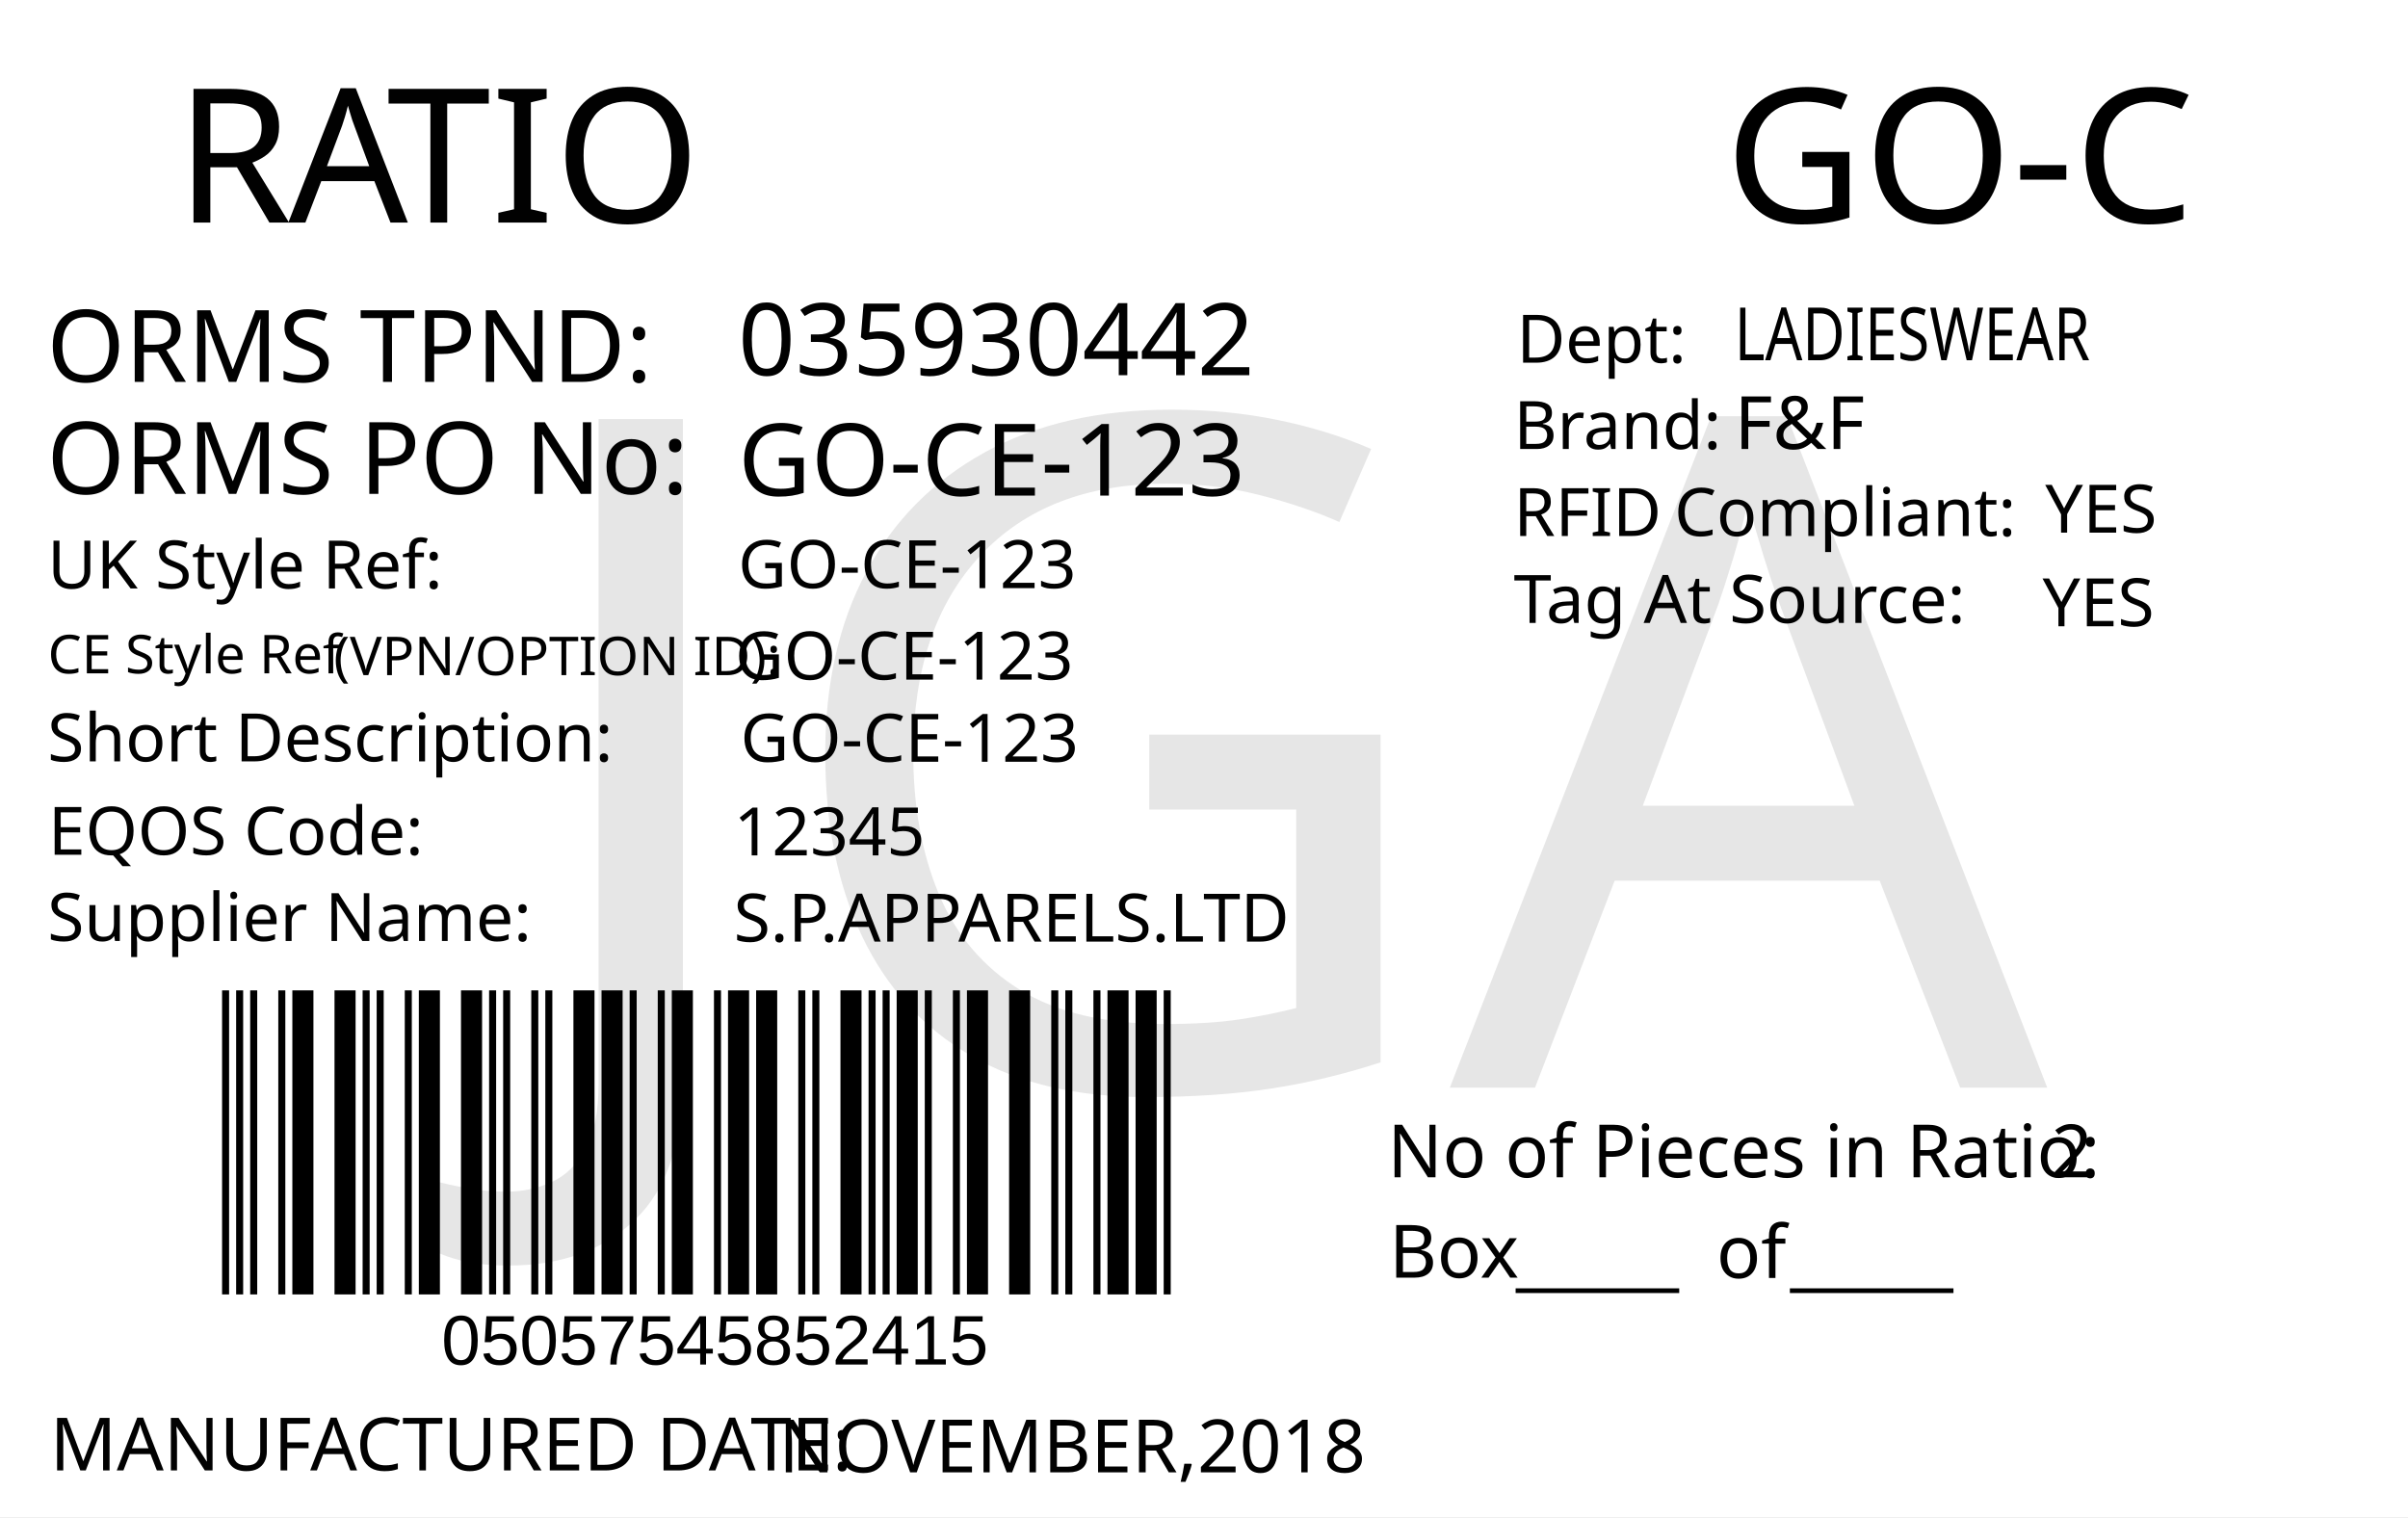
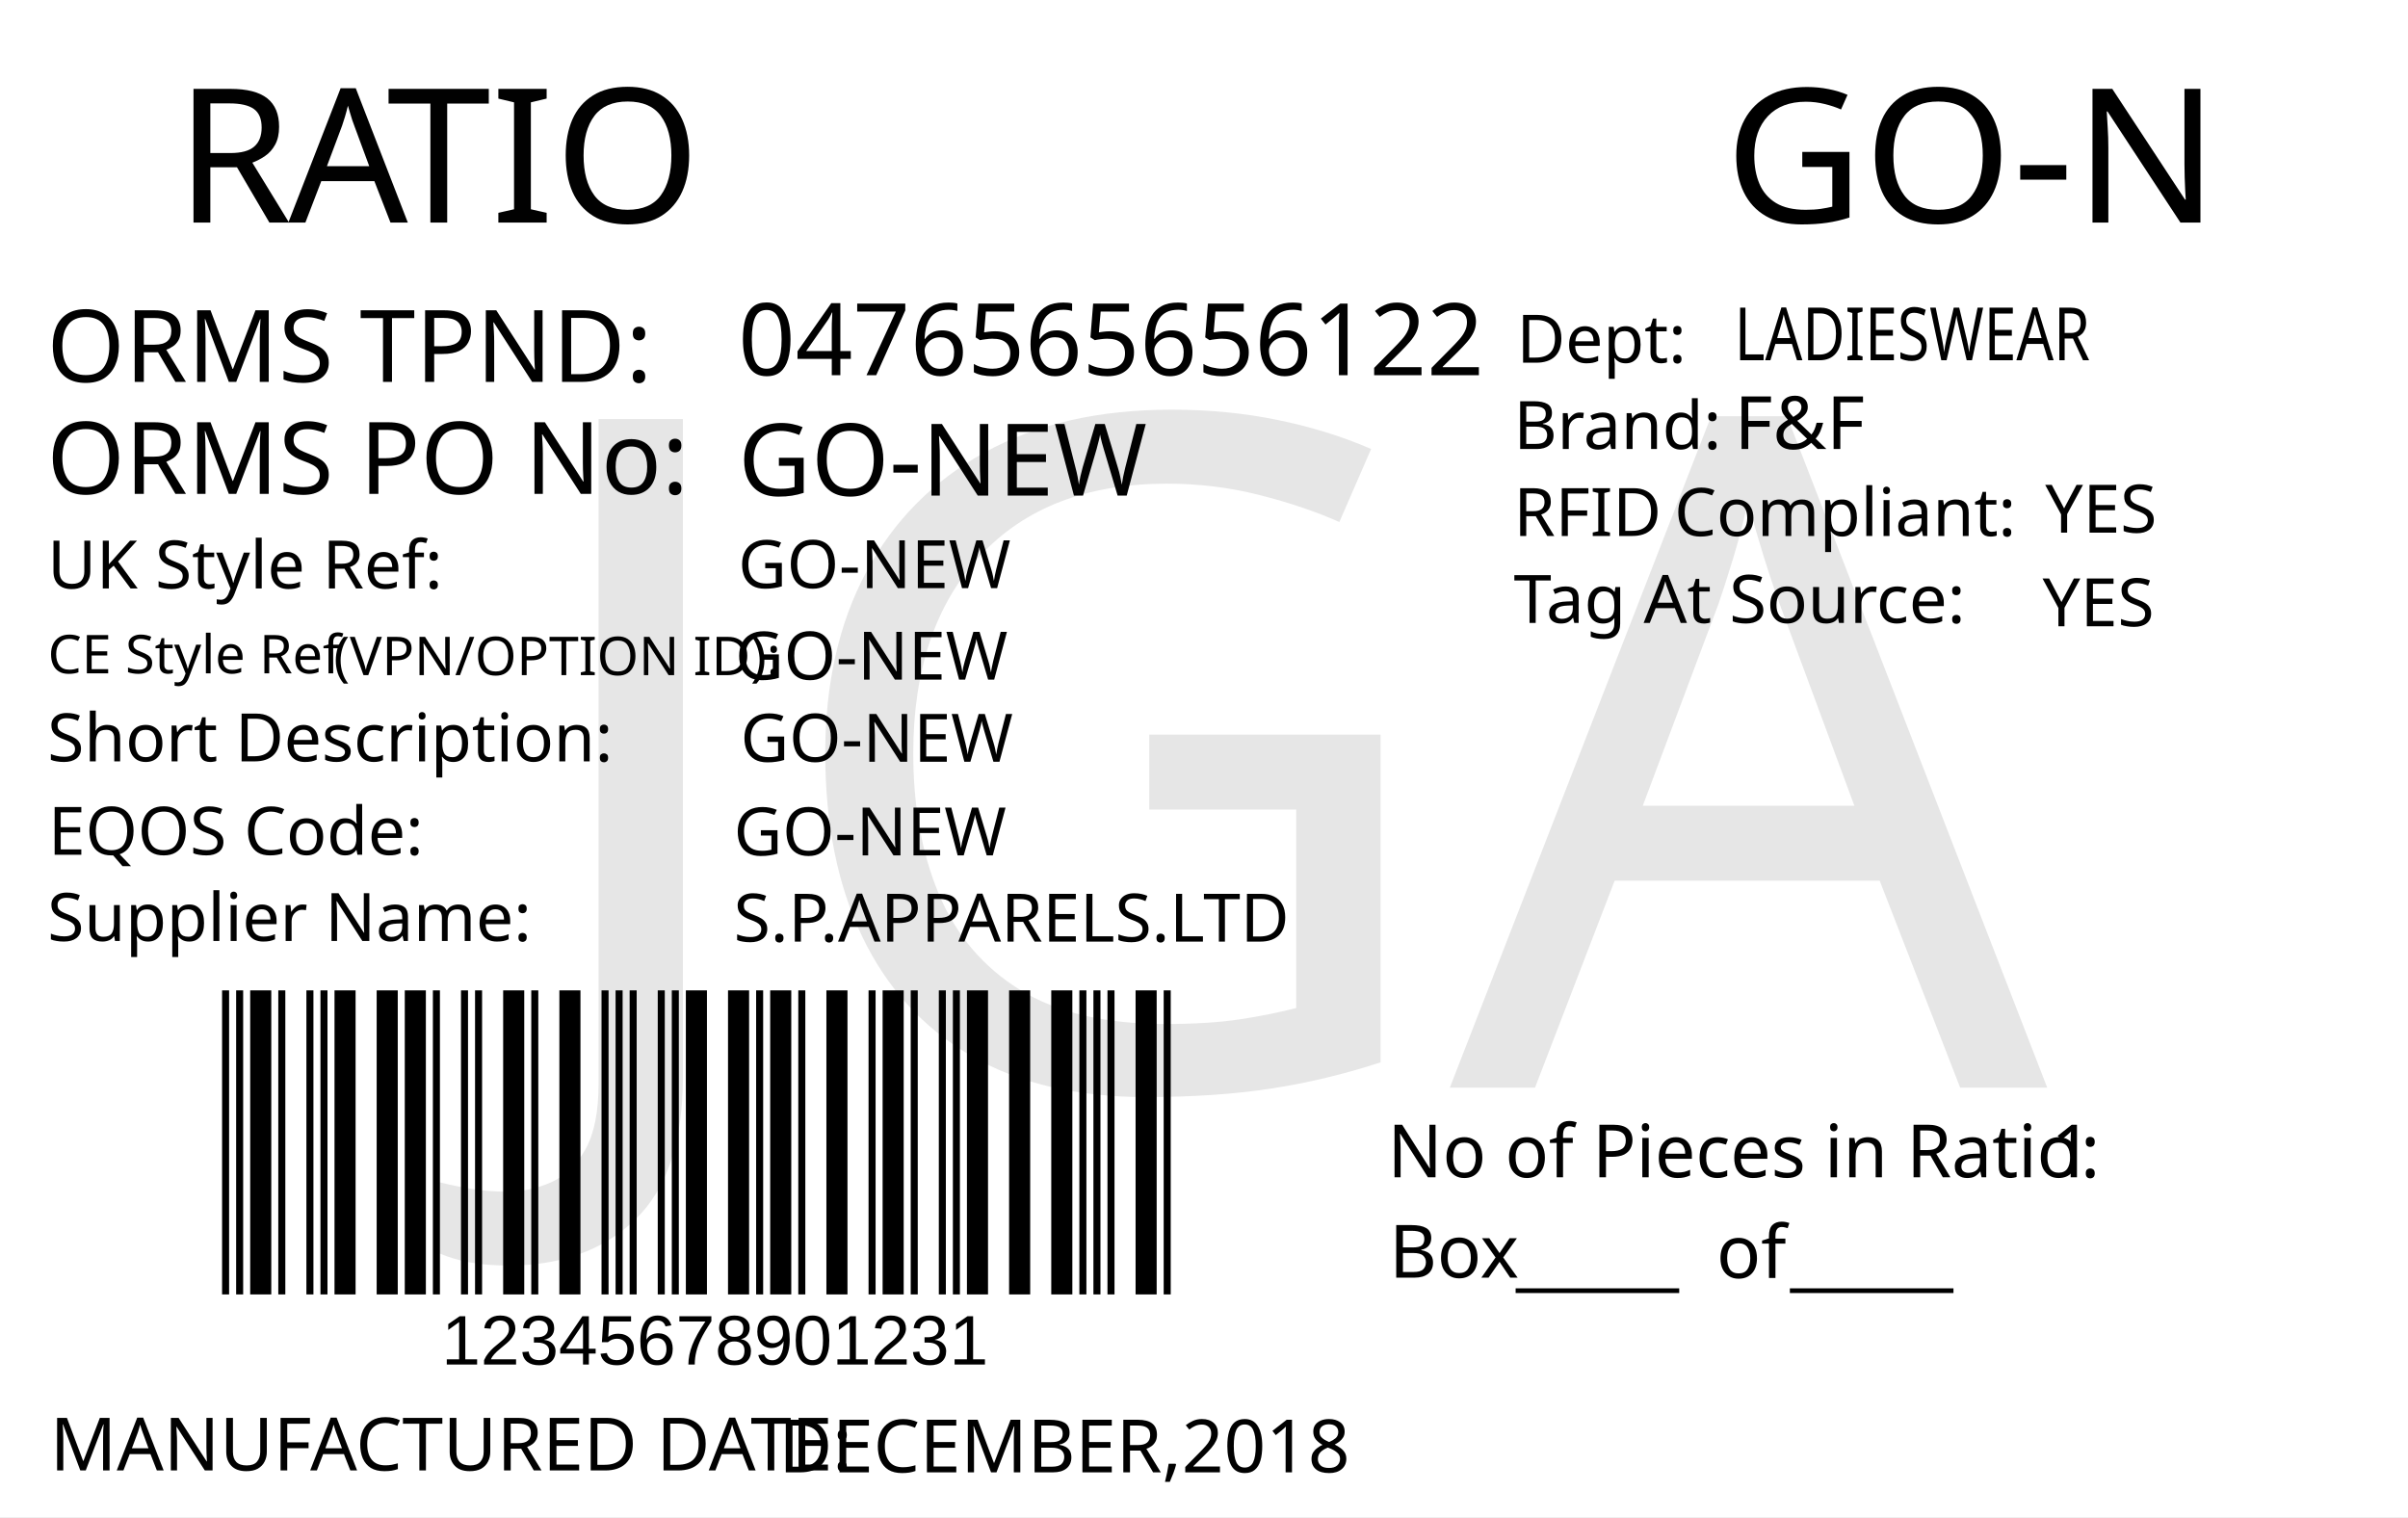
<svg xmlns="http://www.w3.org/2000/svg" version="1.1" id="Layer_1" x="0px" y="0px" viewBox="0 0 360 226.8" style="enable-background:new 0 0 360 226.8;" xml:space="preserve">
  <g>
    <rect y="0" style="fill:#FFFFFF;" width="360" height="226.8" />
  </g>
  <g>
    <text transform="matrix(1 0 0 1 26.2101 33.2706)" style="fill:#010101; font-family:'FranklinGothicBT-RomanCondensed', FrankGoth Cn BT; font-size:28px;">R</text>
    <text transform="matrix(1 0 0 1 43.1101 33.2706)" style="fill:#010101; font-family:'FranklinGothicBT-RomanCondensed', FrankGoth Cn BT; font-size:28px;">A</text>
    <text transform="matrix(1 0 0 1 57.8101 33.2706)" style="fill:#010101; font-family:'FranklinGothicBT-RomanCondensed', FrankGoth Cn BT; font-size:28px;">TIO</text>
  </g>
  <text transform="matrix(0.9824 0 0 1 207.4434 176.0099)" style="fill:#010101; font-family:'FranklinGothicBT-RomanCondensed', FrankGoth Cn BT; font-size:11px;">No of Pieces in Ratio:</text>
  <text transform="matrix(1 0 0 1 207.6777 191.0099)" style="fill:#010101; font-family:'FranklinGothicBT-RomanCondensed', FrankGoth Cn BT; font-size:11px;">Box</text>
-   <text transform="matrix(0.9824 0 0 1 306.6689 176.0099)" style="fill:#010101; font-family:'FranklinGothicBT-RomanCondensed', FrankGoth Cn BT; font-size:11px;" id="pieces_in_ratio">2</text>
-   <text transform="matrix(1.0186 0 0 1 257.8419 33.272)" style="font-family:'FranklinGothicBT-RomanCondensed', FrankGoth Cn BT; font-size:28px;" id="season_code">GO-C</text>
+   <text transform="matrix(0.9824 0 0 1 306.6689 176.0099)" style="fill:#010101; font-family:'FranklinGothicBT-RomanCondensed', FrankGoth Cn BT; font-size:11px;" id="pieces_in_ratio">1</text>
+   <text transform="matrix(1.0186 0 0 1 257.8419 33.272)" style="font-family:'FranklinGothicBT-RomanCondensed', FrankGoth Cn BT; font-size:28px;" id="season_code">GO-N</text>
  <g width="391" height="178" transform="matrix(0.3625 0 0 0.2548 30 129.001)" id="barcode">
    <svg id="ean-13" width="408.900px" height="328.02px" x="0px" y="0px" viewBox="0 0 463 222" version="1.1" font-size="30px" font-family="frankgothcnbt" style="transform: translate(0px, 0px);">
      <rect x="0" y="0" width="463" height="222" style="fill:#ffffff;" />
      <g transform="translate(10, 10)" style="fill:#000000;">
        <rect x="0" y="0" width="3.281" height="202" />
        <rect x="6.563" y="0" width="3.281" height="202" />
-         <rect x="13.126" y="0" width="3.281" height="202" />
+         <rect x="13.126" y="0" width="9.844" height="202" />
        <rect x="26.252" y="0" width="3.281" height="202" />
-         <rect x="32.815" y="0" width="9.844" height="202" />
+         <rect x="39.378" y="0" width="3.281" height="202" />
+         <rect x="45.941" y="0" width="3.281" height="202" />
        <rect x="52.504" y="0" width="9.844" height="202" />
-         <rect x="65.63" y="0" width="3.281" height="202" />
-         <rect x="72.193" y="0" width="3.281" height="202" />
-         <rect x="85.318" y="0" width="3.281" height="202" />
-         <rect x="91.881" y="0" width="9.844" height="202" />
-         <rect x="111.57" y="0" width="9.844" height="202" />
-         <rect x="124.696" y="0" width="3.281" height="202" />
-         <rect x="131.259" y="0" width="3.281" height="202" />
+         <rect x="72.193" y="0" width="9.844" height="202" />
+         <rect x="85.318" y="0" width="9.844" height="202" />
+         <rect x="98.444" y="0" width="3.281" height="202" />
+         <rect x="111.57" y="0" width="3.281" height="202" />
+         <rect x="118.133" y="0" width="3.281" height="202" />
+         <rect x="131.259" y="0" width="9.844" height="202" />
        <rect x="144.385" y="0" width="3.281" height="202" />
-         <rect x="150.948" y="0" width="3.281" height="202" />
-         <rect x="164.074" y="0" width="9.844" height="202" />
-         <rect x="177.2" y="0" width="9.844" height="202" />
+         <rect x="157.511" y="0" width="9.844" height="202" />
+         <rect x="177.2" y="0" width="3.281" height="202" />
+         <rect x="183.763" y="0" width="3.281" height="202" />
        <rect x="190.326" y="0" width="3.281" height="202" />
        <rect x="203.452" y="0" width="3.281" height="202" />
-         <rect x="210.015" y="0" width="9.844" height="202" />
-         <rect x="229.704" y="0" width="3.281" height="202" />
+         <rect x="210.015" y="0" width="3.281" height="202" />
+         <rect x="216.578" y="0" width="9.844" height="202" />
        <rect x="236.267" y="0" width="9.844" height="202" />
-         <rect x="249.392" y="0" width="9.844" height="202" />
+         <rect x="249.392" y="0" width="3.281" height="202" />
+         <rect x="255.955" y="0" width="9.844" height="202" />
        <rect x="269.081" y="0" width="3.281" height="202" />
-         <rect x="275.644" y="0" width="3.281" height="202" />
-         <rect x="288.77" y="0" width="9.844" height="202" />
+         <rect x="282.207" y="0" width="9.844" height="202" />
        <rect x="301.896" y="0" width="3.281" height="202" />
-         <rect x="308.459" y="0" width="3.281" height="202" />
-         <rect x="315.022" y="0" width="9.844" height="202" />
-         <rect x="328.148" y="0" width="3.281" height="202" />
+         <rect x="308.459" y="0" width="9.844" height="202" />
+         <rect x="321.585" y="0" width="3.281" height="202" />
+         <rect x="334.711" y="0" width="3.281" height="202" />
        <rect x="341.274" y="0" width="3.281" height="202" />
        <rect x="347.837" y="0" width="9.844" height="202" />
        <rect x="367.526" y="0" width="9.844" height="202" />
-         <rect x="387.215" y="0" width="3.281" height="202" />
-         <rect x="393.778" y="0" width="3.281" height="202" />
+         <rect x="387.215" y="0" width="9.844" height="202" />
+         <rect x="400.341" y="0" width="3.281" height="202" />
        <rect x="406.904" y="0" width="3.281" height="202" />
-         <rect x="413.466" y="0" width="9.844" height="202" />
+         <rect x="413.466" y="0" width="3.281" height="202" />
        <rect x="426.592" y="0" width="9.844" height="202" />
        <rect x="439.718" y="0" width="3.281" height="202" />
      </g>
    </svg>
  </g>
  <text transform="matrix(1 0 0 1 226.6045 191.6242)" style="font-family:'FranklinGothicBT-RomanCondensed', FrankGoth Cn BT; font-size:11px;">_____</text>
  <text transform="matrix(1 0 0 1 267.6045 191.6242)" style="font-family:'FranklinGothicBT-RomanCondensed', FrankGoth Cn BT; font-size:11px;">_____</text>
  <text transform="matrix(1 0 0 1 256.6045 191.0617)" style="font-family:'FranklinGothicBT-RomanCondensed', FrankGoth Cn BT; font-size:11px;">of</text>
-   <text transform="matrix(1 0 0 1 66 204.0012)" style="font-family:Myriad, Myriad Roman, Arial, sans-serif; font-size:10.5px;" id="barcode_number">05057545852415</text>
+   <text transform="matrix(1 0 0 1 66 204.0012)" style="font-family:Myriad, Myriad Roman, Arial, sans-serif; font-size:10.5px;" id="barcode_number">12345678901231</text>
  <text transform="matrix(1 0 0 1 6.9752 57.0918)" style="fill:#010101; font-family:'FranklinGothicBT-RomanCondensed', FrankGoth Cn BT; font-size:15px;">ORMS TPND: </text>
-   <text id="tpnd" transform="matrix(1 0 0 1 110.337 56.0918)" style="fill:#010101; font-family:'FranklinGothicBT-RomanCondensed', FrankGoth Cn BT; font-size:15px;">035930442</text>
-   <text id="po_number" transform="matrix(1 0 0 1 110.337 74.0918)" style="fill:#010101; font-family:'FranklinGothicBT-RomanCondensed', FrankGoth Cn BT; font-size:15px;">GO-CE-123</text>
+   <text id="tpnd" transform="matrix(1 0 0 1 110.337 56.0918)" style="fill:#010101; font-family:'FranklinGothicBT-RomanCondensed', FrankGoth Cn BT; font-size:15px;">0476565656122</text>
+   <text id="po_number" transform="matrix(1 0 0 1 110.337 74.0918)" style="fill:#010101; font-family:'FranklinGothicBT-RomanCondensed', FrankGoth Cn BT; font-size:15px;">GO-NEW</text>
  <text transform="matrix(1 0 0 1 6.9752 73.8329)" style="fill:#010101; font-family:'FranklinGothicBT-RomanCondensed', FrankGoth Cn BT; font-size:15px;">ORMS PO No: </text>
  <text transform="matrix(1 0 0 1 226.301 67.1268)" style="fill:#010101; font-family:'FranklinGothicBT-RomanCondensed', FrankGoth Cn BT; font-size:10px;">Brand: </text>
  <text id="brand" transform="matrix(1 0 0 1 259.3065 67.1268)" style="font-family:'FranklinGothicBT-RomanCondensed', FrankGoth Cn BT; font-size:11px;">F&amp;F</text>
  <text id="rfid" transform="matrix(1 0 0 1 305.7588 79.6275)" style="fill:#010101; font-family:'FranklinGothicBT-RomanCondensed', FrankGoth Cn BT; font-size:10px;">YES</text>
  <text id="tag_at_source" transform="matrix(1 0 0 1 305.3614 93.6278)" style="fill:#010101; font-family:'FranklinGothicBT-RomanCondensed', FrankGoth Cn BT; font-size:10px;">YES</text>
  <g>
    <text transform="matrix(1 0 0 1 226.3014 80.1265)" style="fill:#010101; font-family:'FranklinGothicBT-RomanCondensed', FrankGoth Cn BT; font-size:10px;">RFID </text>
    <text transform="matrix(1 0 0 1 250.3014 80.1265)" style="fill:#010101; font-family:'FranklinGothicBT-RomanCondensed', FrankGoth Cn BT; font-size:10px;">Compliant:</text>
  </g>
  <text transform="matrix(1.0159 0 0 1 226.3023 93.126)" style="fill:#010101; font-family:'FranklinGothicBT-RomanCondensed', FrankGoth Cn BT; font-size:10px;">Tag At Source:</text>
  <text transform="matrix(1 0 0 1 226.7367 54.2236)" style="font-family:'FranklinGothicBT-RomanCondensed', FrankGoth Cn BT; font-size:10px;">Dept:</text>
  <text transform="matrix(0.7943 0 0 1 259.3072 53.8575)" style="font-family:'FranklinGothicBT-RomanCondensed', FrankGoth Cn BT; font-size:11px;" id="department">LADIESWEAR</text>
  <text transform="matrix(1 0 0 1 7.4746 219.8343)" style="fill:#010101; font-family:'FranklinGothicBT-RomanCondensed', FrankGoth Cn BT; font-size:11px;">MANUFACTURED DATE: </text>
-   <text transform="matrix(1 0 0 1 116.4166 220.1177)" style="fill:#010101; font-family:'FranklinGothicBT-RomanCondensed', FrankGoth Cn BT; font-size:11px;" id="manufactured_date">NOVEMBER,2018</text>
+   <text transform="matrix(1 0 0 1 116.4166 220.1177)" style="fill:#010101; font-family:'FranklinGothicBT-RomanCondensed', FrankGoth Cn BT; font-size:11px;" id="manufactured_date">DECEMBER,2018</text>
  <text transform="matrix(1 0 0 1 7.0915 87.9772)" style="fill:#010101; font-family:'FranklinGothicBT-RomanCondensed', FrankGoth Cn BT; font-size:10px;">UK Style Ref:</text>
  <text transform="matrix(1 0 0 1 60.5915 87.9772)" style="fill:#010101; font-family:'FranklinGothicBT-RomanCondensed', FrankGoth Cn BT; font-size:10px; letter-spacing:43;"> </text>
  <text transform="matrix(1 0 0 1 106.3915 87.9772)" style="fill:#010101; font-family:'FranklinGothicBT-RomanCondensed', FrankGoth Cn BT; font-size:10px;"> </text>
  <text transform="matrix(1 0 0 1 47.8127 100.9358)" style="font-family:'FranklinGothicBT-RomanCondensed', FrankGoth Cn BT; font-size:8px;"> (VPN/OPTION ID): </text>
  <text transform="matrix(1 0 0 1 7.1484 100.6662)" style="font-family:'FranklinGothicBT-RomanCondensed', FrankGoth Cn BT; font-size:8px;">CE Style Ref</text>
  <text transform="matrix(1 0 0 1 7.0915 113.8258)" style="fill:#010101; font-family:'FranklinGothicBT-RomanCondensed', FrankGoth Cn BT; font-size:10px;">Short Description:</text>
  <text transform="matrix(1 0 0 1 81.3915 113.8258)" style="fill:#010101; font-family:'FranklinGothicBT-RomanCondensed', FrankGoth Cn BT; font-size:10px; letter-spacing:5;"> </text>
  <text transform="matrix(1 0 0 1 90.1915 113.8258)" style="fill:#010101; font-family:'FranklinGothicBT-RomanCondensed', FrankGoth Cn BT; font-size:10px;"> </text>
  <text transform="matrix(1 0 0 1 7.2047 127.7898)" style="fill:#010101; font-family:'FranklinGothicBT-RomanCondensed', FrankGoth Cn BT; font-size:10px;">EQOS Code:</text>
  <text transform="matrix(1 0 0 1 56.0047 127.7898)" style="fill:#010101; font-family:'FranklinGothicBT-RomanCondensed', FrankGoth Cn BT; font-size:10px; letter-spacing:21;"> </text>
  <text transform="matrix(1 0 0 1 79.8047 127.7898)" style="fill:#010101; font-family:'FranklinGothicBT-RomanCondensed', FrankGoth Cn BT; font-size:10px;"> </text>
  <text transform="matrix(1 0 0 1 7.0915 140.6738)" style="fill:#010101; font-family:'FranklinGothicBT-RomanCondensed', FrankGoth Cn BT; font-size:10px;">Supplier Name:</text>
  <text transform="matrix(1 0 0 1 68.9915 140.6738)" style="fill:#010101; font-family:'FranklinGothicBT-RomanCondensed', FrankGoth Cn BT; font-size:10px; letter-spacing:18;"> </text>
  <text transform="matrix(1 0 0 1 89.9915 140.6738)" style="fill:#010101; font-family:'FranklinGothicBT-RomanCondensed', FrankGoth Cn BT; font-size:10px;"> </text>
-   <text id="uk_style" transform="matrix(1 0 0 1 110.3394 87.9231)" style="fill:#010101; font-family:'FranklinGothicBT-RomanCondensed', FrankGoth Cn BT; font-size:10px;">GO-CE-123</text>
-   <text id="ce_style" transform="matrix(1 0 0 1 109.8976 101.6034)" style="fill:#010101; font-family:'FranklinGothicBT-RomanCondensed', FrankGoth Cn BT; font-size:10px;">GO-CE-123</text>
-   <text id="eqos" transform="matrix(1 0 0 1 109.6879 127.8833)" style="fill:#010101; font-family:'FranklinGothicBT-RomanCondensed', FrankGoth Cn BT; font-size:10px;">12345</text>
+   <text id="uk_style" transform="matrix(1 0 0 1 110.3394 87.9231)" style="fill:#010101; font-family:'FranklinGothicBT-RomanCondensed', FrankGoth Cn BT; font-size:10px;">GO-NEW</text>
+   <text id="ce_style" transform="matrix(1 0 0 1 109.8976 101.6034)" style="fill:#010101; font-family:'FranklinGothicBT-RomanCondensed', FrankGoth Cn BT; font-size:10px;">GO-NEW</text>
+   <text id="eqos" transform="matrix(1 0 0 1 109.6879 127.8833)" style="fill:#010101; font-family:'FranklinGothicBT-RomanCondensed', FrankGoth Cn BT; font-size:10px;">GO-NEW</text>
  <text id="supplier" transform="matrix(1 0 0 1 109.6879 140.7748)" style="fill:#010101; font-family:'FranklinGothicBT-RomanCondensed', FrankGoth Cn BT; font-size:10px;">S.P.APPARELS.LTD</text>
-   <text id="description" transform="matrix(1 0 0 1 110.6874 113.8823)" style="fill:#010101; font-family:'FranklinGothicBT-RomanCondensed', FrankGoth Cn BT; font-size:10px;">GO-CE-123</text>
+   <text id="description" transform="matrix(1 0 0 1 110.6874 113.8823)" style="fill:#010101; font-family:'FranklinGothicBT-RomanCondensed', FrankGoth Cn BT; font-size:10px;">GO-NEW</text>
  <text transform="matrix(1 0 0 1 76.6108 162.606)" style="font-family:'FranklinGothicBT-RomanCondensed', FrankGoth Cn BT; font-size:140px;opacity: 0.1;" id="watermark">JGA</text>
</svg>
